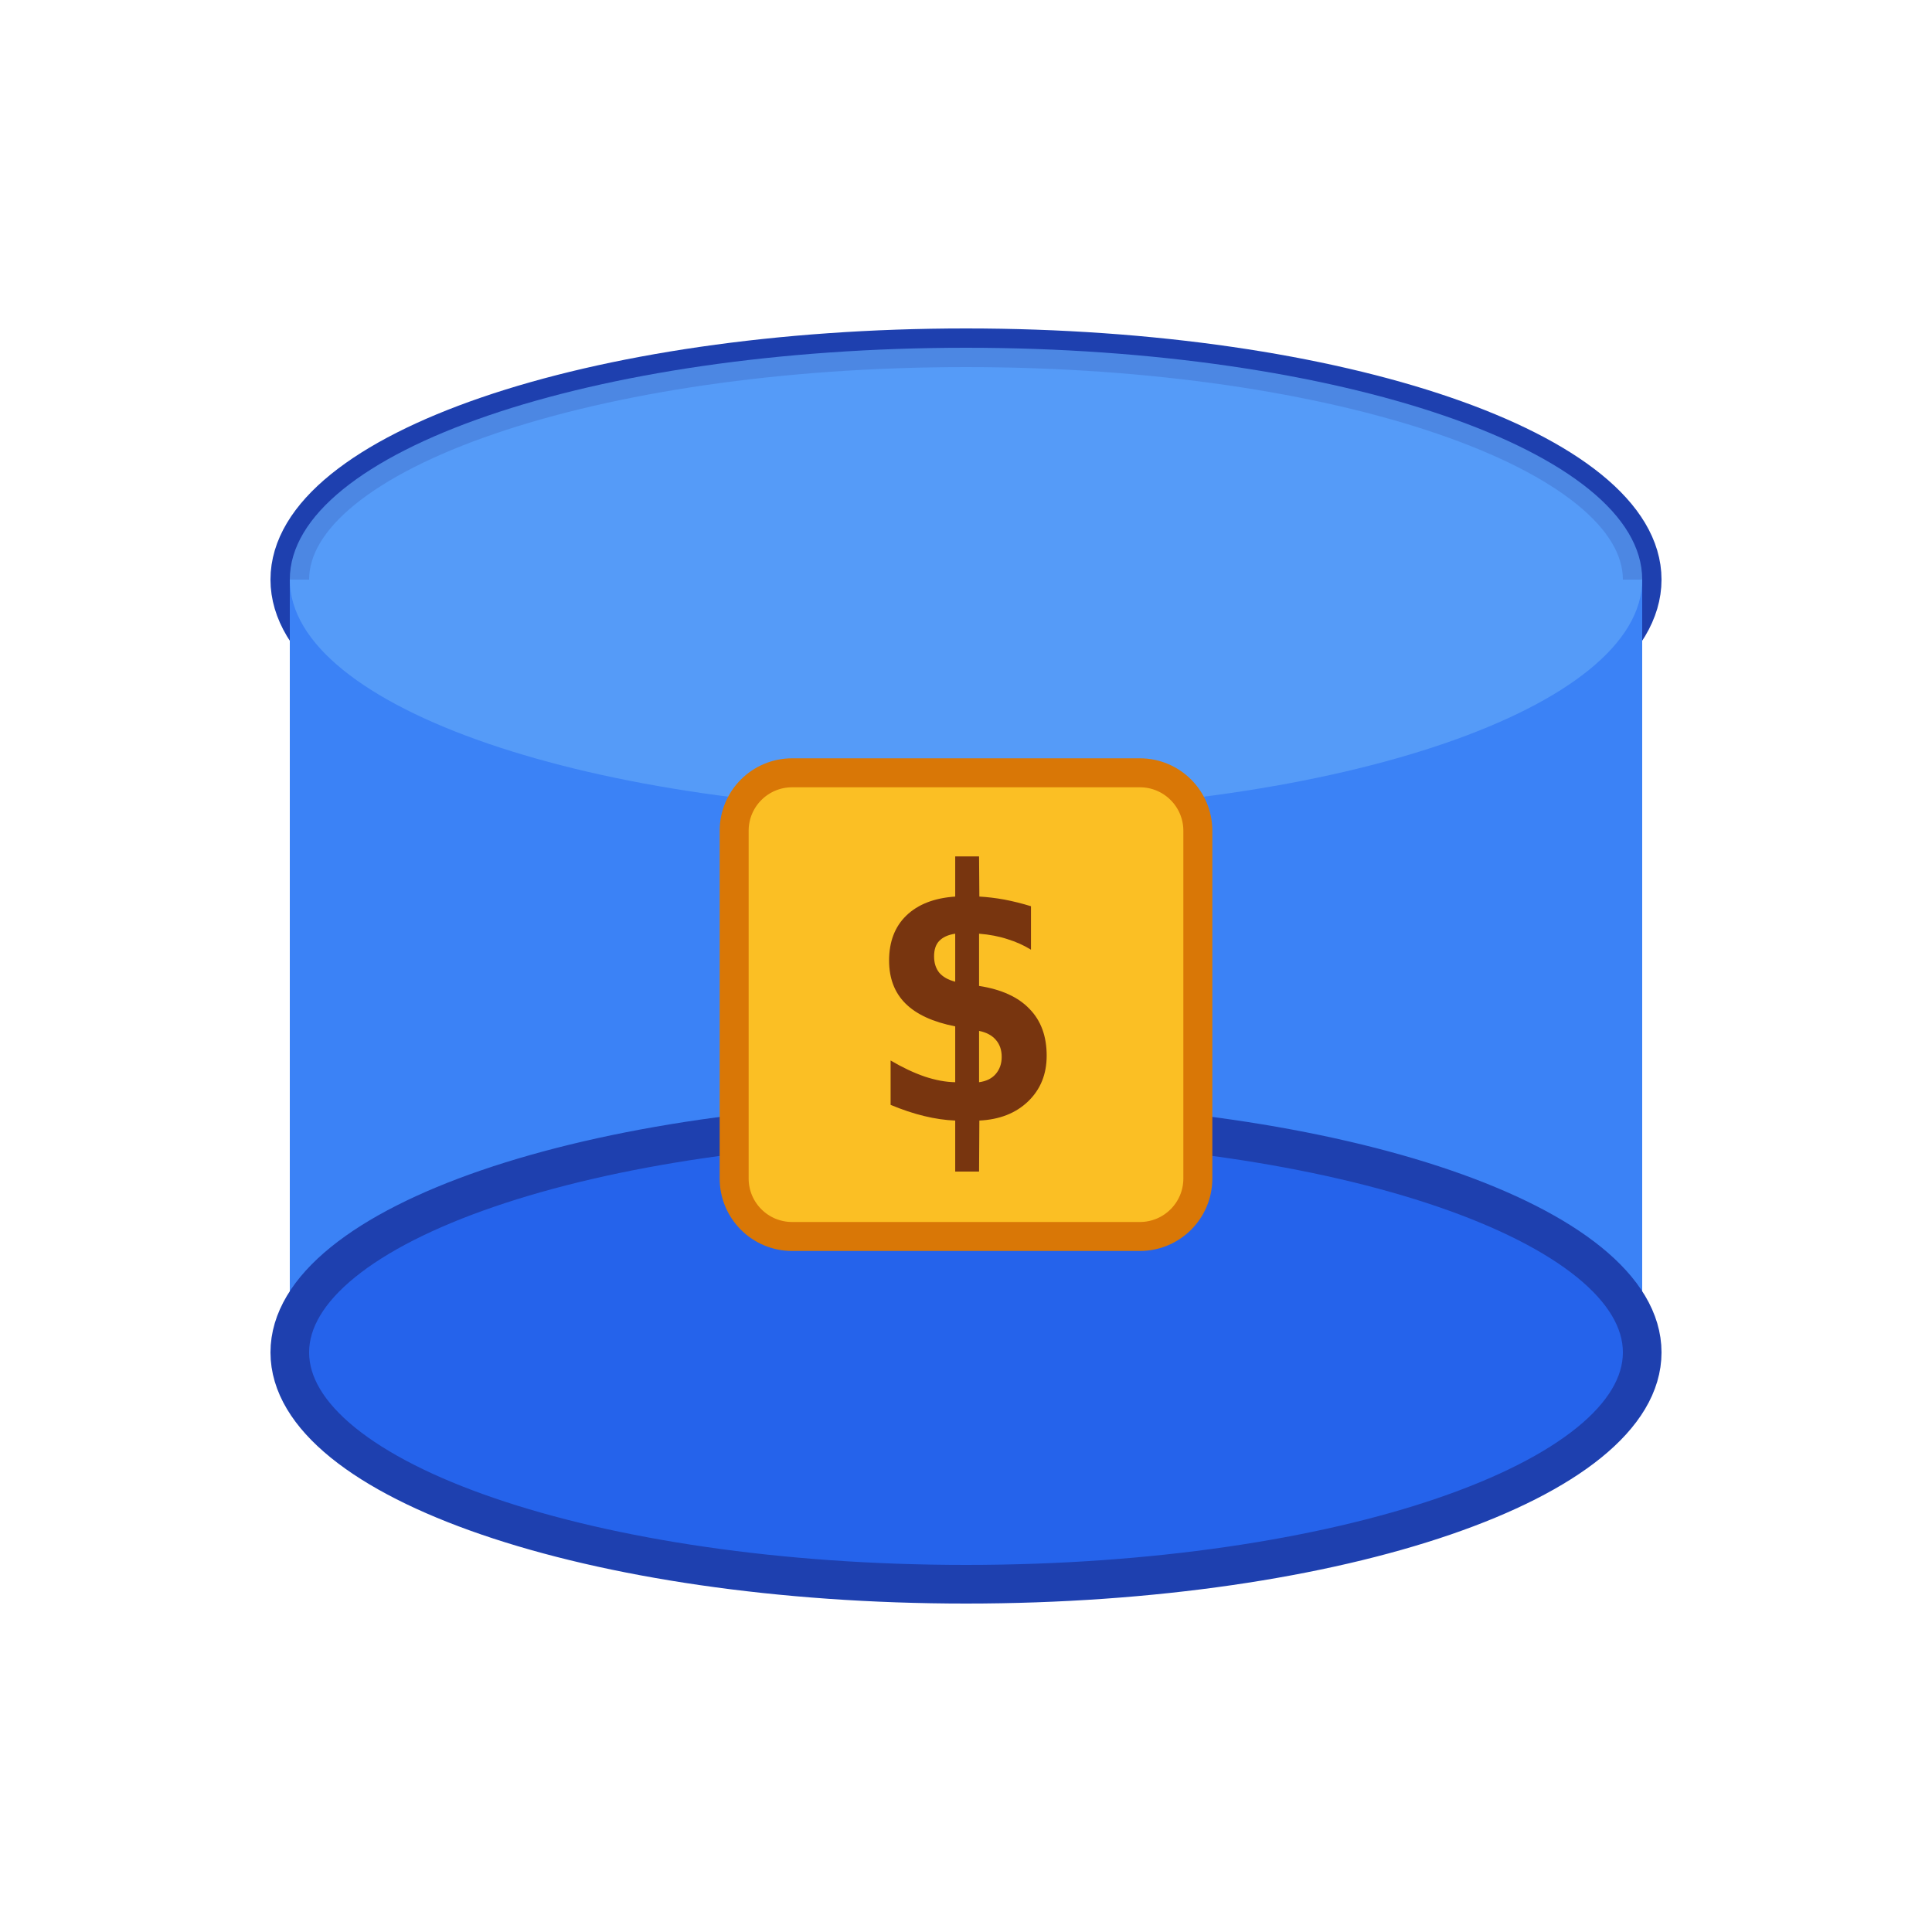
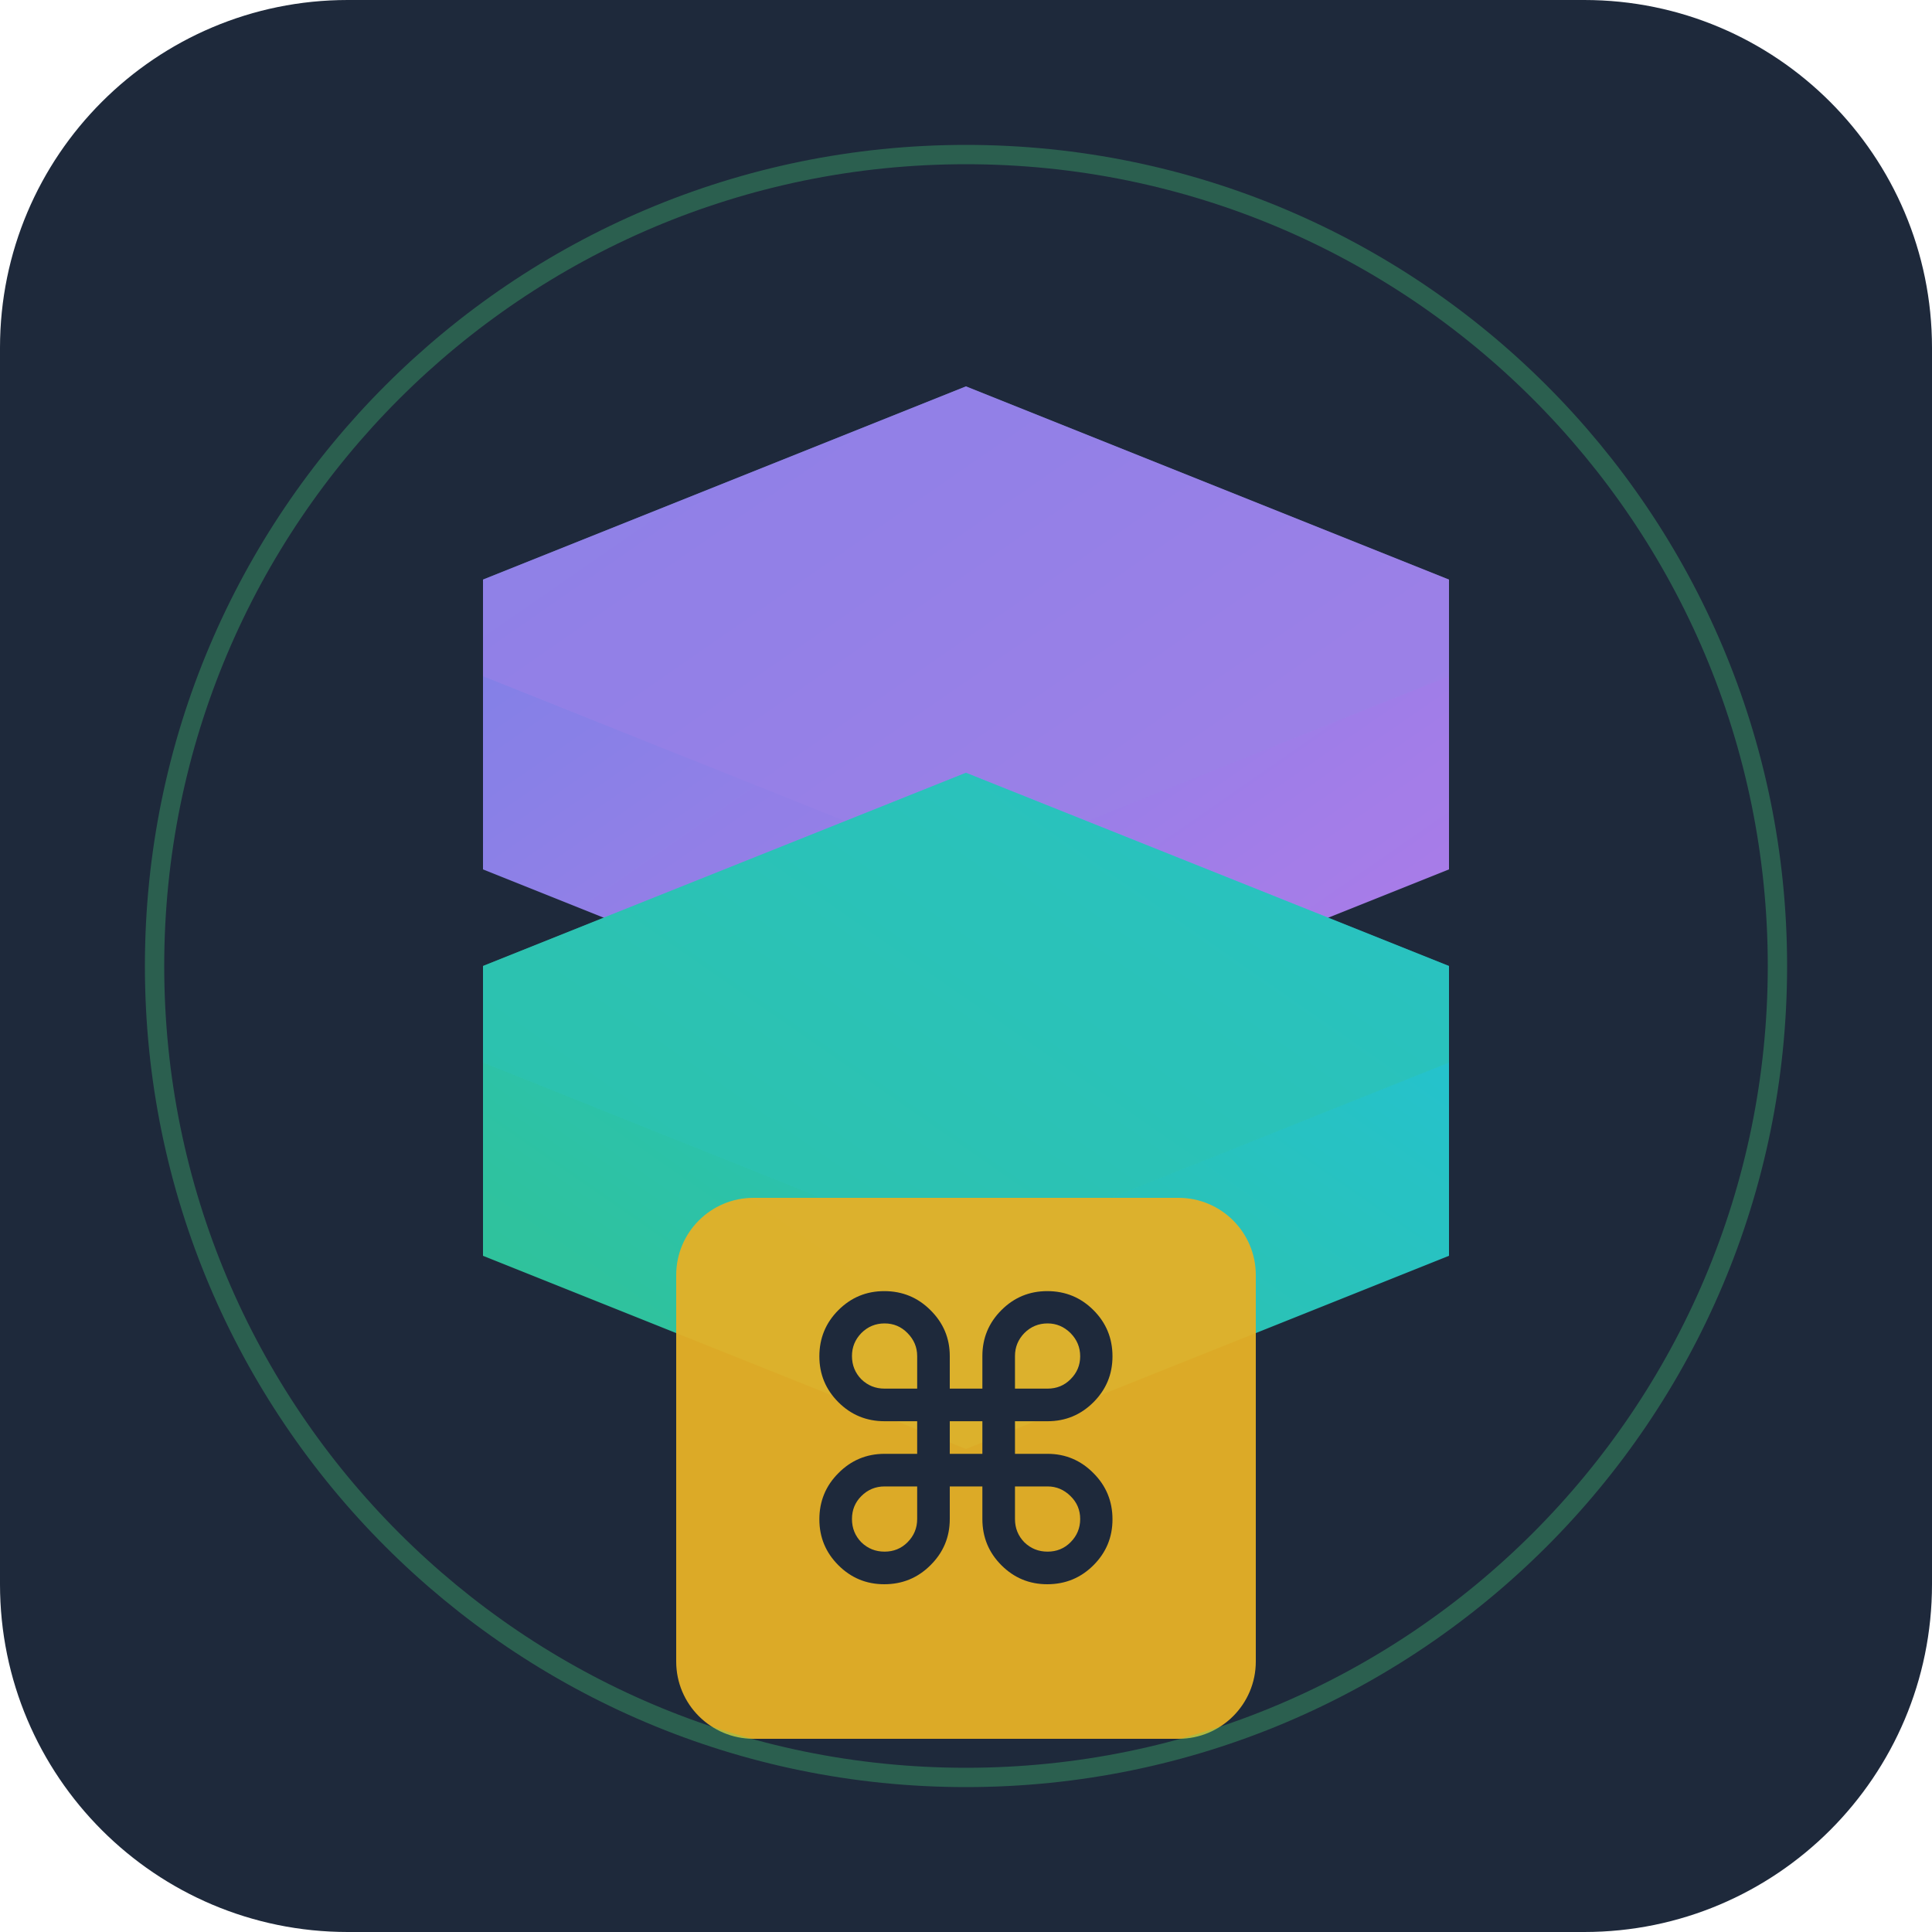
<svg xmlns="http://www.w3.org/2000/svg" viewBox="0 0 100 100">
-   <ellipse cx="50" cy="30" rx="35" ry="12" fill="#3b82f6" stroke="#1e40af" stroke-width="2" />
-   <rect x="15" y="30" width="70" height="40" fill="#3b82f6" />
-   <ellipse cx="50" cy="70" rx="35" ry="12" fill="#2563eb" stroke="#1e40af" stroke-width="2" />
-   <ellipse cx="50" cy="30" rx="35" ry="12" fill="#60a5fa" opacity="0.7" />
-   <g transform="translate(50, 52)">
-     <rect x="-12" y="-12" width="24" height="24" rx="3" fill="#fbbf24" stroke="#d97706" stroke-width="1.5" />
-     <text x="0" y="6" font-family="monospace" font-size="18" font-weight="bold" fill="#78350f" text-anchor="middle">$</text>
+   <defs>
+     <linearGradient id="grad1" x1="0%" y1="0%" x2="100%" y2="100%">
+       <stop offset="0%" style="stop-color:#818cf8;stop-opacity:1" />
+       <stop offset="100%" style="stop-color:#c084fc;stop-opacity:1" />
+     </linearGradient>
+     <linearGradient id="grad2" x1="0%" y1="100%" x2="100%" y2="0%">
+       <stop offset="0%" style="stop-color:#34d399;stop-opacity:1" />
+       <stop offset="100%" style="stop-color:#22d3ee;stop-opacity:1" />
+     </linearGradient>
+   </defs>
+   <rect width="100" height="100" fill="#1e293b" rx="18" />
+   <g opacity="0.9">
+     <polygon points="50,20 75,30 75,45 50,55 25,45 25,30" fill="url(#grad1)" />
+     <polygon points="50,20 75,30 75,35 50,45 25,35 25,30" fill="#a78bfa" opacity="0.6" />
+     <polygon points="50,40 75,50 75,65 50,75 25,65 25,50" fill="url(#grad2)" />
+     <polygon points="50,40 75,50 75,55 50,65 25,55 25,50" fill="#2dd4bf" opacity="0.6" />
+     <rect x="35" y="62" width="30" height="28" rx="4" fill="#fbbf24" opacity="0.95" />
+     <text x="50" y="82" font-family="Arial, sans-serif" font-size="20" font-weight="bold" fill="#1e293b" text-anchor="middle">⌘</text>
  </g>
+   <circle cx="50" cy="50" r="42" fill="none" stroke="#4ade80" stroke-width="1" opacity="0.3" />
</svg>
